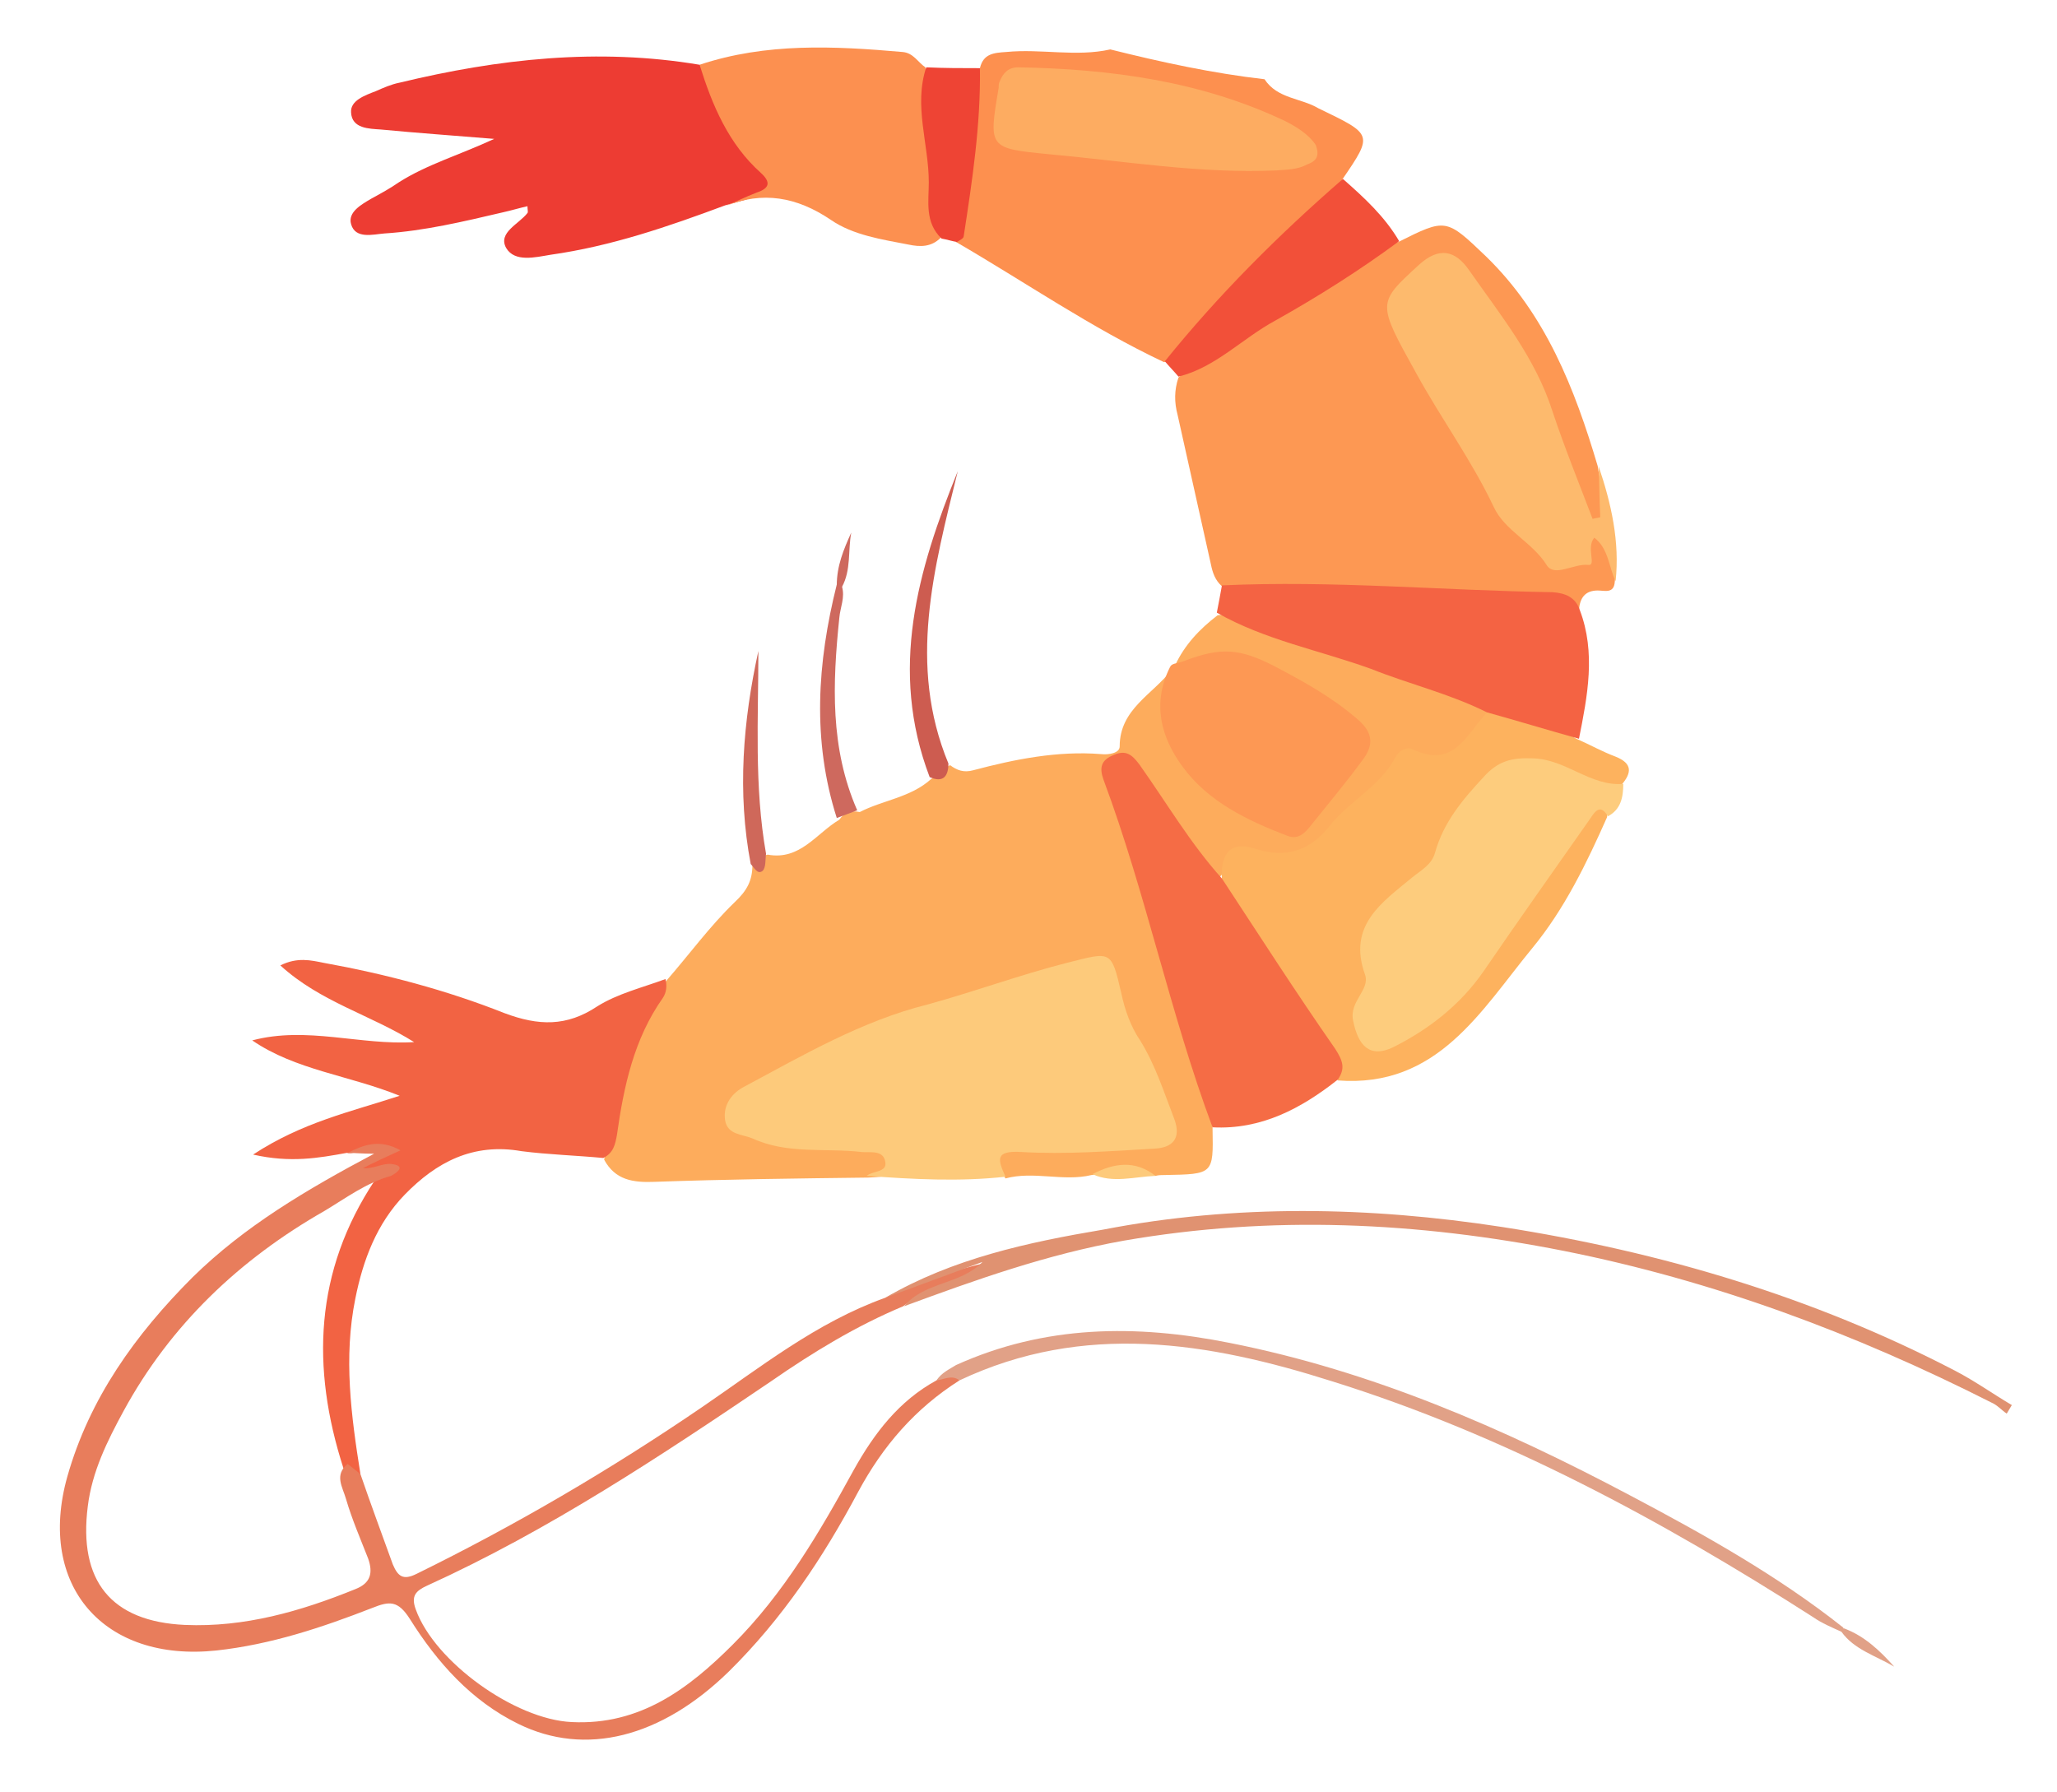
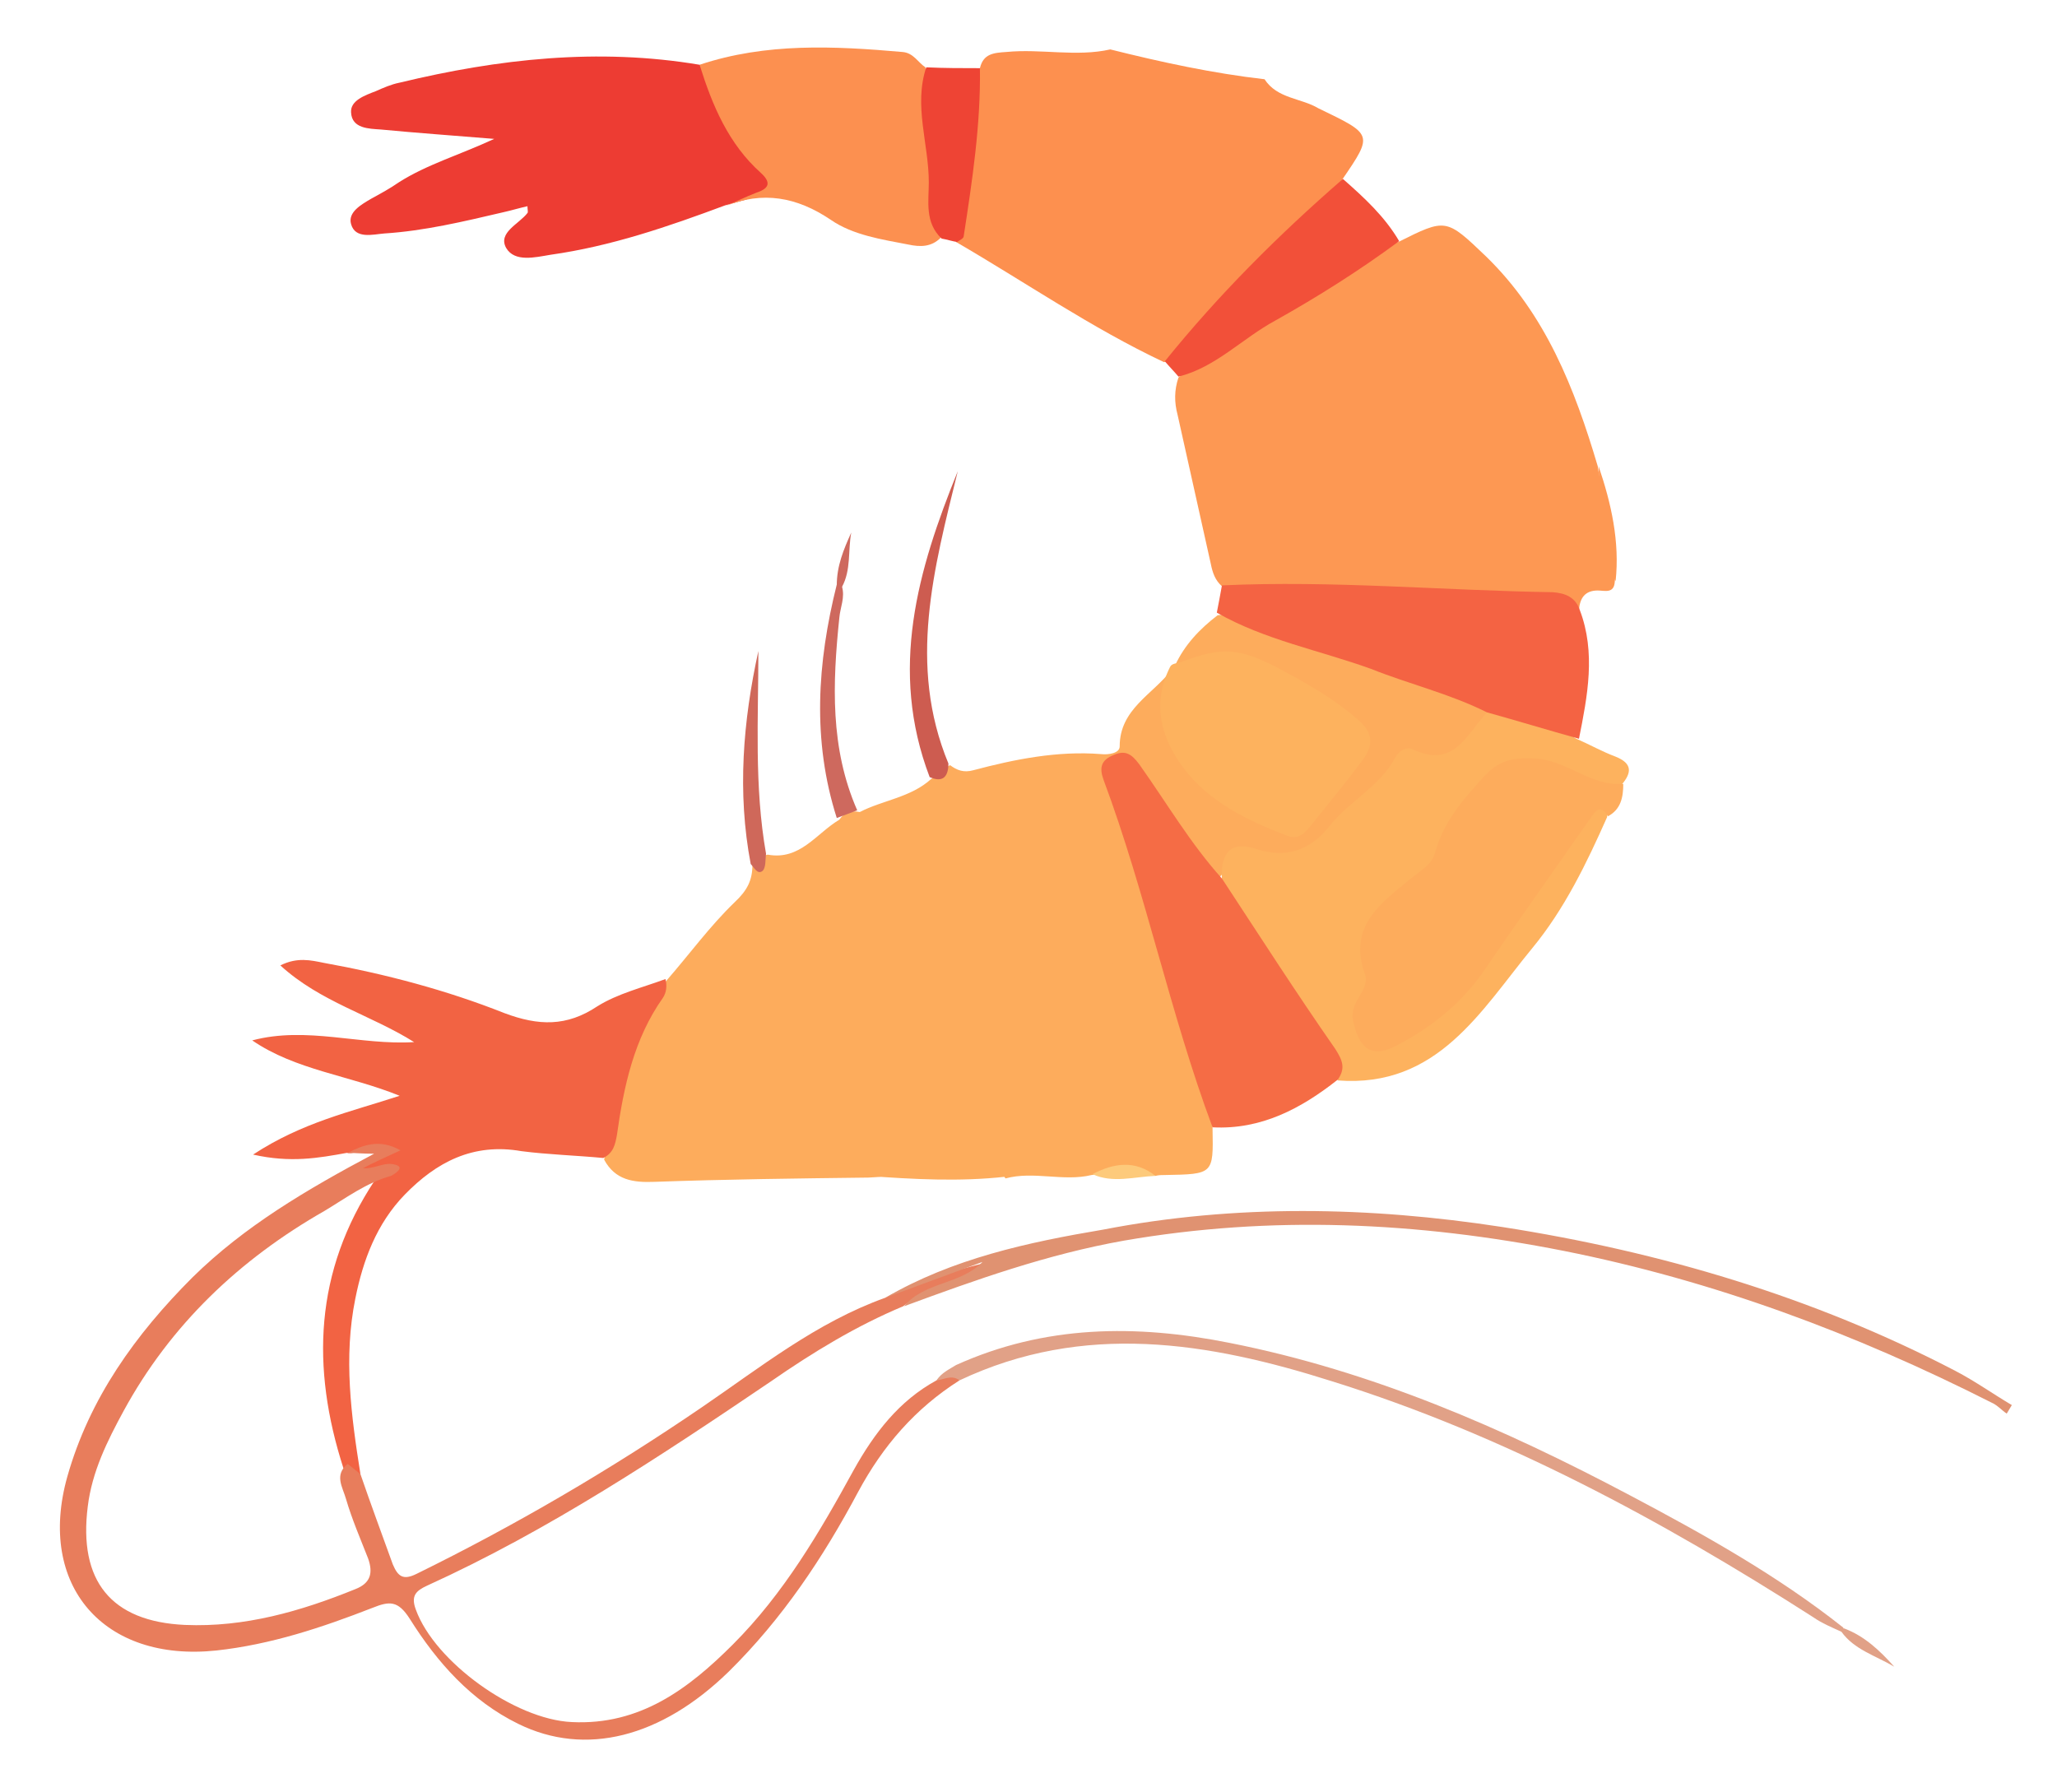
<svg xmlns="http://www.w3.org/2000/svg" version="1.1" id="Layer_1" x="0px" y="0px" viewBox="0 0 241.4 210.3" enable-background="new 0 0 241.4 210.3" xml:space="preserve">
  <g>
    <path fill="#FDAC5C" d="M135.6,138c0.4-0.1,0.7-0.1,1.1-0.1c5.7-0.1,5.7-0.1,5.6-5.4c0.1-5-1.9-9.5-3.4-14   c-2.9-8.4-4.4-17.2-7.7-25.4c-0.3-0.8-0.9-2.1,0.4-2.6c1-0.4,1.6,0.6,2,1.3c2,2.9,4,5.7,6,8.6c0.9,1.2,1.5,2.6,3,3.2   c1.9-2.6,4.3-3.4,7.5-2.6c1.7,0.4,3.4-0.5,4.8-1.6c1.4-1.1,2.4-2.6,3.8-3.6c3.3-2.4,5-6.9,10.5-6.5c2.4,0.2,4.8-2.3,5.6-5.3   c-0.1-1.4-1.1-1.9-2.2-2.2c-9.6-3.4-19.3-6.5-29-9.6c-0.2-0.1-0.5,0-0.7,0c-2.1,1.6-3.9,3.5-5,5.9c1,0.7,2.1,0.5,2.8-0.1   c2.6-2.3,4.7-1.3,7.2,0.4c3,2,6.4,3.3,9.3,5.6c3.1,2.4,3.2,3.4,0.9,6.5c-0.7,0.9-1.4,1.8-2,2.7c-3.7,5-4.4,5.1-9.8,1.8   c-3.5-2.1-6.7-4.3-8.1-8.4c-0.7-2-1.3-3.7-0.3-5.7c0.4-0.7,0.7-1.7-0.4-2.3c-2.2,2.9-6.1,4.6-6.1,9c0,0.8-1.3,1-2.2,0.9   c-5.1-0.4-10.1,0.6-15,1.9c-1.1,0.3-1.9,0-2.7-0.6c-0.9,0.4-1.4,1.3-2.2,1.6c-2.4,2.2-5.7,2.5-8.4,3.9c-1-0.2-1.8,0-2.4,0.9   c-2.7,1.6-4.6,4.8-8.4,4.1c-0.8,0.1-0.9,1.2-1.8,1.2c0,1.8-0.6,3-2.1,4.4c-2.9,2.8-5.3,6.1-8,9.2c-4.7,6.2-5.9,13.6-7.3,21   c1.3,2.4,3.4,2.7,5.9,2.6c8.4-0.3,16.8-0.4,25.1-0.5c1.2-0.1,2.8,0.1,2.8-1.6c0-1.5-1.5-1.9-2.7-2.1c-2.6-0.5-5.2-0.2-7.8-0.6   c-2.6-0.4-6.4,0-7-3c-0.6-2.8,3.1-3.5,5.1-4.6c9.3-5.1,19.5-8.2,29.7-10.9c2.3-0.6,4.8-2.5,7.1-1.3c2.3,1.2,1.6,4.2,2.6,6.3   c1.4,2.9,3.2,5.7,4.2,8.7c1.3,3.8,1,4.2-2.9,4.6c-4.5,0.4-9,0.3-13.4,0.7c-3.1,0.3-3.5,1.2-1.6,3.9c3.3-0.9,6.8,0.4,10.1-0.4   C130.6,137.6,133.1,137.3,135.6,138z" />
    <path fill="#FD9853" d="M138.3,44.3c-0.5,1.5-0.5,2.9-0.1,4.4c1.3,5.8,2.6,11.7,3.9,17.5c0.2,1,0.5,1.9,1.3,2.6   c1,0.7,2.1,0.7,3.2,0.7c10.5-0.1,21,0.8,31.4,0.8c2.5,0,5,0.4,7.3,1.3c0.1-1.4,0.7-2.3,2.2-2.3c0.8,0,1.9,0.4,2-1   c0.2-1.4-0.1-2.7-0.7-4c-0.8-1.6-1.7-2.8-3.1-0.4c-1.5,2.7-3.1,1.4-4.8,0.1c-4.3-3.3-6.4-8.2-9.1-12.6c-2.6-4.1-5-8.4-6.9-12.9   c-1.3-3.1-0.7-4.7,2.5-6.7c2.7-1.6,3.9,0.4,5.2,2.1c4,5.3,7.6,10.9,9.5,17.3c0.9,3.1,2.5,6,3.8,9c0.3,0.7,0.8,1.3,1.7,1.1   c1-0.3,0.7-1.1,0.7-1.8c0-1.6-0.6-3.2-0.8-4.8c-2.7-9.1-6.1-17.8-13.1-24.6c-4.7-4.5-4.7-4.5-10.3-1.7c-4.1,0.7-6.9,3.9-10.3,5.8   C148.5,37.2,143.1,40.4,138.3,44.3z" />
-     <path fill="#FDCA7B" d="M118,138.1c-0.9-2-1.3-3.1,1.9-2.9c5.2,0.3,10.4-0.1,15.6-0.4c2-0.1,3.2-1.1,2.3-3.5   c-1.2-3.1-2.2-6.3-4-9.2c-1.1-1.6-1.8-3.6-2.2-5.5c-1.2-5.2-1.2-4.9-6.4-3.6c-5.5,1.4-10.9,3.4-16.4,4.9   c-7.6,1.9-14.5,5.9-21.4,9.6c-1.4,0.7-2.6,2.1-2.3,4c0.3,1.7,2,1.6,3.2,2.1c4.1,1.9,8.6,1.1,12.8,1.6c1,0.1,2.6-0.3,2.8,1.2   c0.2,1.2-1.5,1-2.2,1.6C107.2,138.4,112.6,138.7,118,138.1z" />
+     <path fill="#FDAC5C" d="M118,138.1c-0.9-2-1.3-3.1,1.9-2.9c5.2,0.3,10.4-0.1,15.6-0.4c2-0.1,3.2-1.1,2.3-3.5   c-1.2-3.1-2.2-6.3-4-9.2c-1.1-1.6-1.8-3.6-2.2-5.5c-1.2-5.2-1.2-4.9-6.4-3.6c-5.5,1.4-10.9,3.4-16.4,4.9   c-7.6,1.9-14.5,5.9-21.4,9.6c-1.4,0.7-2.6,2.1-2.3,4c0.3,1.7,2,1.6,3.2,2.1c4.1,1.9,8.6,1.1,12.8,1.6c1,0.1,2.6-0.3,2.8,1.2   c0.2,1.2-1.5,1-2.2,1.6C107.2,138.4,112.6,138.7,118,138.1z" />
    <path fill="#ED3C33" d="M82.1,7.6c-11.9-2-23.6-0.7-35.2,2.1c-1,0.2-1.9,0.6-2.8,1c-1.3,0.5-3,1.1-2.9,2.5c0.1,1.9,2.1,1.9,3.5,2   c4.2,0.4,8.4,0.7,13.3,1.1c-4.1,1.9-7.9,3-11.2,5.1c-1,0.7-2.1,1.3-3.2,1.9c-1.2,0.7-2.8,1.6-2.4,3c0.5,1.8,2.6,1.2,3.9,1.1   c4.7-0.3,9.3-1.4,14-2.5c0.9-0.2,1.9-0.5,2.8-0.7c0,0.4,0.1,0.7,0,0.8c-1,1.3-3.5,2.3-2.5,4.1c1,1.7,3.4,1.1,5.2,0.8   c7.1-1,13.8-3.3,20.5-5.8c7-1.9,7-1.9,2.6-7.5c-1.4-1.8-2.4-3.8-3.2-5.9C84,9.6,83.4,8.3,82.1,7.6z" />
    <path fill="#FD904F" d="M148.4,9.3c-6.1-0.7-12.1-2-18.1-3.5c-4,0.9-8.1-0.1-12.2,0.3c-1.5,0.1-2.7,0.2-3.1,1.9   c-1.4,4.1-1.4,8.5-1.9,12.7c-0.3,2.6-0.6,5.1-0.9,7.7c8.1,4.7,15.9,10.1,24.4,14.1c0.9-0.2,1.5-0.8,2.1-1.4   c5.6-6,11.2-11.9,17.2-17.5c0.7-0.7,1.2-1.6,1.6-2.5c3.7-5.4,3.6-5.3-2.8-8.4C152.7,11.5,149.9,11.6,148.4,9.3z" />
    <path fill="#F26343" d="M70.8,135.9c1.2-0.6,1.4-1.6,1.6-2.7c0.8-5.7,2-11.3,5.4-16.1c0.4-0.6,0.5-1.4,0.3-2.2   c-2.7,1-5.6,1.7-8,3.2c-3.6,2.4-6.9,2.3-10.9,0.8c-6.8-2.7-14-4.6-21.2-5.9c-1.5-0.3-3.1-0.7-5.1,0.3c4.7,4.3,10.6,5.8,15.7,9   c-6.3,0.4-12.6-1.9-19-0.2c5.1,3.5,11.4,4.1,17.3,6.5c-5.8,1.9-11.4,3.1-17.2,6.9c4.4,1,7.7,0.4,11-0.2c1.3,0.3,2.5-1.3,3.9-0.2   c-0.5,1.4-2.2,1.1-2.9,1.9c-0.1,2,1.9,0.4,2.3,1.5c-7.1,10.7-7.5,22-3.7,33.8c0.5,0.6,1,1.3,2,0.7c-1.1-6.9-2-13.7-0.6-20.6   c0.9-4.5,2.5-8.8,5.8-12.2c3.7-3.8,8-6.1,13.7-5.1C64.3,135.5,67.6,135.6,70.8,135.9z" />
    <path fill="#FDB25E" d="M174.5,83.6c-2.4,2.6-3.9,6.7-8.8,4.3c-0.6-0.3-1.5,0.2-1.9,0.9c-1.8,3.5-5.5,5.2-7.9,8.3   c-2.2,2.7-5,3.7-8.6,2.5c-2.8-0.9-4.1,0.4-3.9,3.7c-0.6,2.4,1.2,4,2.3,5.6c2.8,4.1,5.5,8.3,8.5,12.3c1.3,1.7,2,3.7,2.8,5.6   c11.7,0.9,16.8-8.2,22.8-15.5c3.8-4.6,6.4-10,8.8-15.4c0.2-1.6-0.8-1.6-1.8-1.1c-1,0.5-1.8,1.4-2.4,2.4   c-3.2,5.9-7.6,11.1-11.4,16.7c-2.2,3.3-5.5,5.4-8.7,7.6c-1,0.7-2.3,1.2-3.5,0.2c-1.2-1-1.4-2.6-0.7-3.8c1-1.9,0.8-3.7,0.6-5.8   c-0.4-3.1,1.6-5.3,3.8-6.9c2.9-2.2,4.9-4.7,6.2-8.2c0.9-2.6,3.1-4.6,5.3-6.1c2.9-2,6-0.3,8.9,0.6c1.8,0.6,3.4,2.4,5.4,0.6   c1.2-1.4,1.3-2.5-0.7-3.3c-1.6-0.6-3-1.4-4.6-2.1C181.9,84.8,178.5,83.2,174.5,83.6z" />
    <path fill="#E87D5C" d="M42.3,173c-0.5-0.4-1-0.8-1.5-1.2c-1.6,1.3-0.6,2.7-0.2,4.1c0.7,2.4,1.7,4.7,2.6,7c0.6,1.7,0.3,2.9-1.5,3.6   c-6.4,2.6-13,4.5-20,4.2c-8.7-0.4-12.5-5.2-11.4-13.9c0.5-4.1,2.3-7.7,4.2-11.2c5.5-10.1,13.6-17.8,23.6-23.5   c2.5-1.5,4.9-3.3,7.8-4.1c0.9-0.5,1.7-1.2,0-1.4c-1-0.1-2.1,0.6-3.3,0.5c1.3-0.7,2.7-1.3,4.4-2.1c-2.5-1.4-4.4-0.6-6.2,0.3   c0.8,0,1.7,0.1,3.1,0.1c-7.9,4.2-15.2,8.5-21.3,14.5c-6.7,6.7-12.1,14.2-14.7,23.4c-3.6,12.8,4.3,21.8,17.5,20.4   c6.4-0.7,12.4-2.7,18.3-5c2-0.8,3-0.9,4.4,1.3c3.2,5.1,7.2,9.6,12.7,12.3c7.9,3.9,16.8,1.6,24.7-6.1c6.3-6.2,11.1-13.4,15.2-21.1   c2.9-5.4,6.7-9.8,11.9-13.1c-0.9-1.8-1.8-0.5-2.7,0c-4.4,2.4-7.3,6.2-9.7,10.5C96.2,179.8,92,187,86,193   c-5.2,5.2-10.9,9.5-18.9,9.1c-6.7-0.3-16.1-7.1-18.3-13.2c-0.6-1.6,0-2.2,1.3-2.8c14.3-6.5,27.4-15.2,40.4-24   c4.9-3.4,10-6.5,15.5-8.8c3-2.4,7.2-2.3,10.1-5.2c-4.2,1-8.3,2.2-12.2,4.2c-8.1,2.9-14.7,8.2-21.6,12.9   c-10.7,7.3-21.8,13.8-33.4,19.5c-1.6,0.8-2.2,0.3-2.8-1.1C44.8,180,43.5,176.5,42.3,173z" />
    <path fill="#F56C45" d="M157,126.7c0.9-1.3,0.6-2.2-0.3-3.6c-4.6-6.6-8.9-13.3-13.3-20c-3.7-4.1-6.5-8.9-9.7-13.4   c-0.9-1.2-1.6-1.7-3-1.1c-1.5,0.6-1.7,1.5-1.2,2.9c5,13.4,7.8,27.4,12.8,40.8C148,132.6,152.7,130.1,157,126.7z" />
-     <path fill="#FDCC7D" d="M190.5,92c-3.9,0.3-6.7-2.9-10.6-3c-2.5-0.1-4.1,0.3-5.8,2.2c-2.5,2.7-4.7,5.3-5.7,8.9   c-0.4,1.4-1.6,2-2.7,2.9c-3.5,2.9-7.6,5.6-5.5,11.4c0.6,1.8-1.9,3.1-1.4,5.4c0.6,3,2,4.4,4.7,3.1c4.2-2.1,7.9-5,10.6-8.9   c4.1-6,8.3-11.9,12.5-17.9c0.6-0.9,1.2-1.8,2.1-0.3C190.2,95,190.5,93.6,190.5,92z" />
+     <path fill="#FDAC5C" d="M190.5,92c-3.9,0.3-6.7-2.9-10.6-3c-2.5-0.1-4.1,0.3-5.8,2.2c-2.5,2.7-4.7,5.3-5.7,8.9   c-0.4,1.4-1.6,2-2.7,2.9c-3.5,2.9-7.6,5.6-5.5,11.4c0.6,1.8-1.9,3.1-1.4,5.4c0.6,3,2,4.4,4.7,3.1c4.2-2.1,7.9-5,10.6-8.9   c4.1-6,8.3-11.9,12.5-17.9c0.6-0.9,1.2-1.8,2.1-0.3C190.2,95,190.5,93.6,190.5,92z" />
    <path fill="#F46343" d="M174.5,83.6c3.6,1,7.2,2.1,10.8,3.1c1-5,2-10.1,0.1-15.1c-0.5-1.5-1.7-2-3.2-2.1   c-12.9-0.2-25.8-1.4-38.8-0.8c-0.2,1.1-0.4,2.2-0.6,3.2c5.6,3.2,12,4.4,18.1,6.6C165.4,80.3,170.1,81.4,174.5,83.6z" />
    <path fill="#FC9050" d="M82.1,7.6c1.5,4.8,3.4,9.3,7.2,12.7c1.2,1.1,1,1.8-0.5,2.3c-1.3,0.5-2.5,1.1-3.7,1.6   c4.4-1.8,8.4-1.1,12.4,1.6c2.6,1.8,6,2.3,9.1,2.9c1.4,0.3,2.7,0.3,3.8-0.8c-0.7-6.7-0.8-13.4-1.8-20c-0.9-0.6-1.4-1.7-2.7-1.8   C97.9,5.4,89.9,5,82.1,7.6z" />
-     <path fill="#FDBA6D" d="M187.6,54.7c0.1,2,0.1,4,0.2,6c-0.3,0.1-0.6,0.1-0.9,0.2c-1.6-4.2-3.3-8.4-4.7-12.6   c-2-6.3-6.1-11.3-9.8-16.6c-1.6-2.3-3.5-2.8-5.9-0.6c-4.9,4.5-4.9,4.4-0.3,12.7c2.9,5.3,6.5,10.2,9.1,15.7c1.3,2.8,4.5,4.1,6.2,6.8   c0.9,1.5,3.2-0.2,4.9,0c1,0.1-0.3-2,0.7-3.2c1.7,1.3,1.7,3.5,2.5,5.1C190.1,63.6,189.1,59.1,187.6,54.7z" />
-     <path fill="#FD9854" d="M137.3,78.3c-2.1,4.2-1.1,8.2,1.5,11.7c3,4.1,7.6,6.3,12.3,8.1c1.3,0.5,2.1-0.4,2.8-1.3c2-2.5,4.1-5,6-7.6   c1.3-1.7,1.3-3.2-0.6-4.8c-3-2.6-6.3-4.4-9.7-6.2c-4.1-2.1-6.3-2.3-10.7-0.6c-0.3,0.1-0.7,0.2-1.1,0.3   C137.5,78,137.4,78.1,137.3,78.3z" />
+     <path fill="#FD9853" d="M187.6,54.7c0.1,2,0.1,4,0.2,6c-0.3,0.1-0.6,0.1-0.9,0.2c-1.6-4.2-3.3-8.4-4.7-12.6   c-2-6.3-6.1-11.3-9.8-16.6c-1.6-2.3-3.5-2.8-5.9-0.6c-4.9,4.5-4.9,4.4-0.3,12.7c2.9,5.3,6.5,10.2,9.1,15.7c1.3,2.8,4.5,4.1,6.2,6.8   c0.9,1.5,3.2-0.2,4.9,0c1,0.1-0.3-2,0.7-3.2c1.7,1.3,1.7,3.5,2.5,5.1C190.1,63.6,189.1,59.1,187.6,54.7z" />
+     <path fill="#FDB25E" d="M137.3,78.3c-2.1,4.2-1.1,8.2,1.5,11.7c3,4.1,7.6,6.3,12.3,8.1c1.3,0.5,2.1-0.4,2.8-1.3c2-2.5,4.1-5,6-7.6   c1.3-1.7,1.3-3.2-0.6-4.8c-3-2.6-6.3-4.4-9.7-6.2c-4.1-2.1-6.3-2.3-10.7-0.6c-0.3,0.1-0.7,0.2-1.1,0.3   C137.5,78,137.4,78.1,137.3,78.3z" />
    <path fill="#E09271" d="M103.9,152.3c3.8-1.4,7.6-2.8,11.4-4.2c-2.6,2.7-6.8,2.3-9.2,5.2c8.4-3.1,16.8-6.1,25.8-7.7   c17.3-3,34.4-2.2,51.6,1.2c17.6,3.5,34.2,9.7,50.2,17.8c0.7,0.3,1.2,0.9,1.8,1.3c0.2-0.3,0.4-0.7,0.6-1c-2.2-1.3-4.3-2.8-6.6-4   c-16.7-8.7-34.6-14-53.2-16.9c-15.6-2.4-31.3-2.7-46.8,0.3C120.6,145.8,111.8,147.7,103.9,152.3z" />
    <path fill="#F25039" d="M157.6,21c-7.6,6.6-14.6,13.6-20.9,21.4c0.5,0.6,1.1,1.2,1.6,1.8c4.4-1.1,7.5-4.5,11.4-6.6   c5-2.8,9.9-5.9,14.5-9.3C162.5,25.4,160.1,23.2,157.6,21z" />
    <path fill="#E1A187" d="M109.9,162c0.9-0.1,1.8-0.7,2.7,0c14.6-6.9,29.2-4.5,43.7,0.1c20.2,6.3,38.7,16.3,56.5,27.7   c1,0.7,2.2,1.2,3.3,1.7c0.4,0,0.4-0.2,0.2-0.5c-7.7-6.1-16.3-10.9-25-15.5c-14.9-7.9-30.3-14.6-47-17.9c-11-2.2-21.7-2.1-32.1,2.6   C111.4,160.7,110.5,161.1,109.9,162z" />
    <path fill="#EE4434" d="M108.7,7.9c-1.5,4.5,0.3,9,0.3,13.5c0,2.2-0.5,4.7,1.5,6.6c0.6,0.1,1.2,0.3,1.8,0.4   c0.3-0.2,0.8-0.4,0.8-0.7c1-6.5,2-13.1,1.9-19.7C112.9,8,110.8,8,108.7,7.9z" />
    <path fill="#CD5C50" d="M109.1,91.2c1.6,0.7,2.2-0.1,2.2-1.6c-4.8-11.6-1.7-22.9,1.1-34.3C107.7,66.9,104.3,78.6,109.1,91.2z" />
    <path fill="#CE695E" d="M98.2,96c0.8-0.3,1.6-0.6,2.4-0.9c-3.2-7.3-2.9-14.9-2.1-22.6c0.1-1.2,0.7-2.4,0.3-3.7   c-0.1-0.4-0.3-0.5-0.6-0.2C95.9,77.8,95.3,86.9,98.2,96z" />
    <path fill="#CF685A" d="M88.1,101.4c0.4,0.4,0.8,1.3,1.4,0.8c0.4-0.4,0.3-1.3,0.4-2C88.5,92.3,89,84.3,89,76.4   C87.2,84.6,86.5,93,88.1,101.4z" />
    <path fill="#FDCA7B" d="M135.6,138c-2.4-1.9-4.9-1.5-7.4-0.2C130.6,138.9,133.1,138.1,135.6,138z" />
    <path fill="#E1A187" d="M216.1,191.5c1.5,2.1,4,2.8,6.2,4.1c-1.7-1.9-3.5-3.6-5.9-4.5C216.3,191.2,216.2,191.4,216.1,191.5z" />
    <path fill="#CE695E" d="M98.8,68.9c1.1-2,0.7-4.3,1.1-6.4c-0.9,2-1.7,3.9-1.7,6.2C98.4,68.7,98.6,68.8,98.8,68.9z" />
-     <path fill="#FDAC61" d="M154.4,17c-0.8-1.2-2.2-2.1-3.6-2.8c-9.9-4.7-20.5-6.1-31.3-6.3c-1.2,0-1.8,0.7-2.2,1.7   c-0.1,0.2-0.1,0.5-0.1,0.7c-1.2,7.1-1.2,7.1,5.9,7.8c8.9,0.8,17.7,2.3,26.7,1.9c1.3-0.1,2.5-0.1,3.6-0.7   C154.5,18.9,154.9,18.3,154.4,17z" />
+     <path fill="#FD904F" d="M154.4,17c-0.8-1.2-2.2-2.1-3.6-2.8c-9.9-4.7-20.5-6.1-31.3-6.3c-1.2,0-1.8,0.7-2.2,1.7   c-0.1,0.2-0.1,0.5-0.1,0.7c-1.2,7.1-1.2,7.1,5.9,7.8c8.9,0.8,17.7,2.3,26.7,1.9c1.3-0.1,2.5-0.1,3.6-0.7   C154.5,18.9,154.9,18.3,154.4,17z" />
  </g>
</svg>
